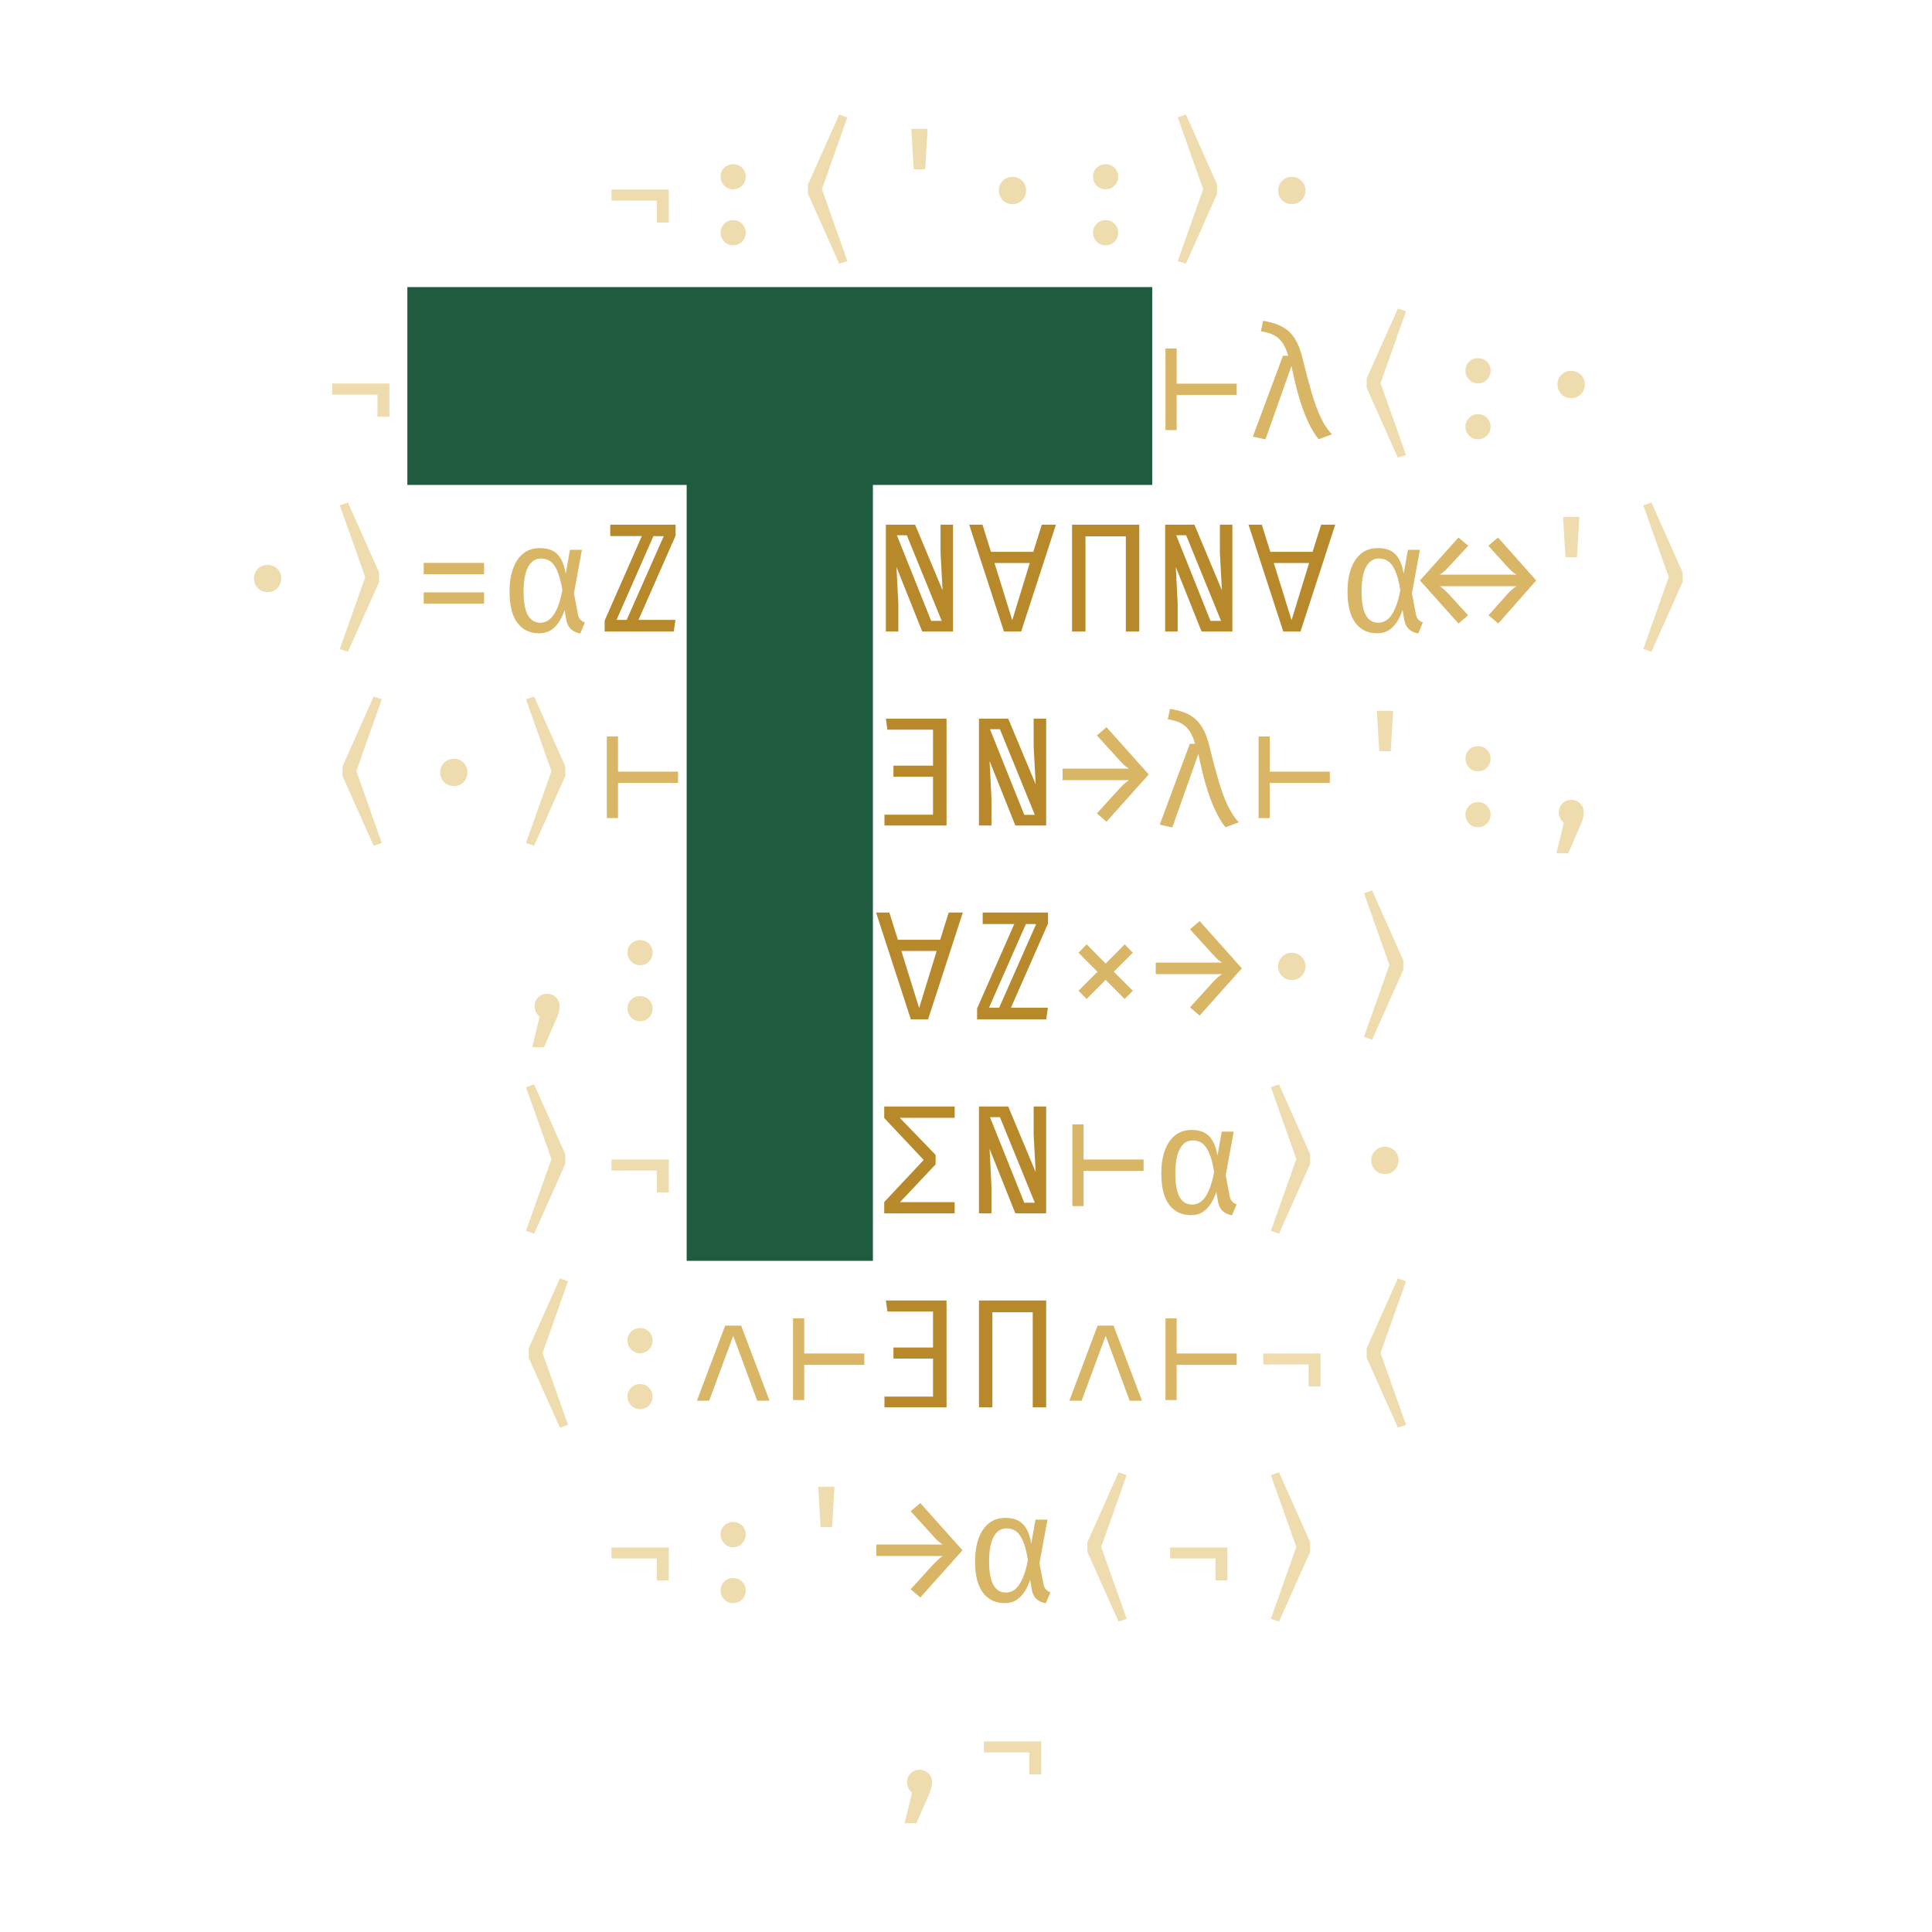
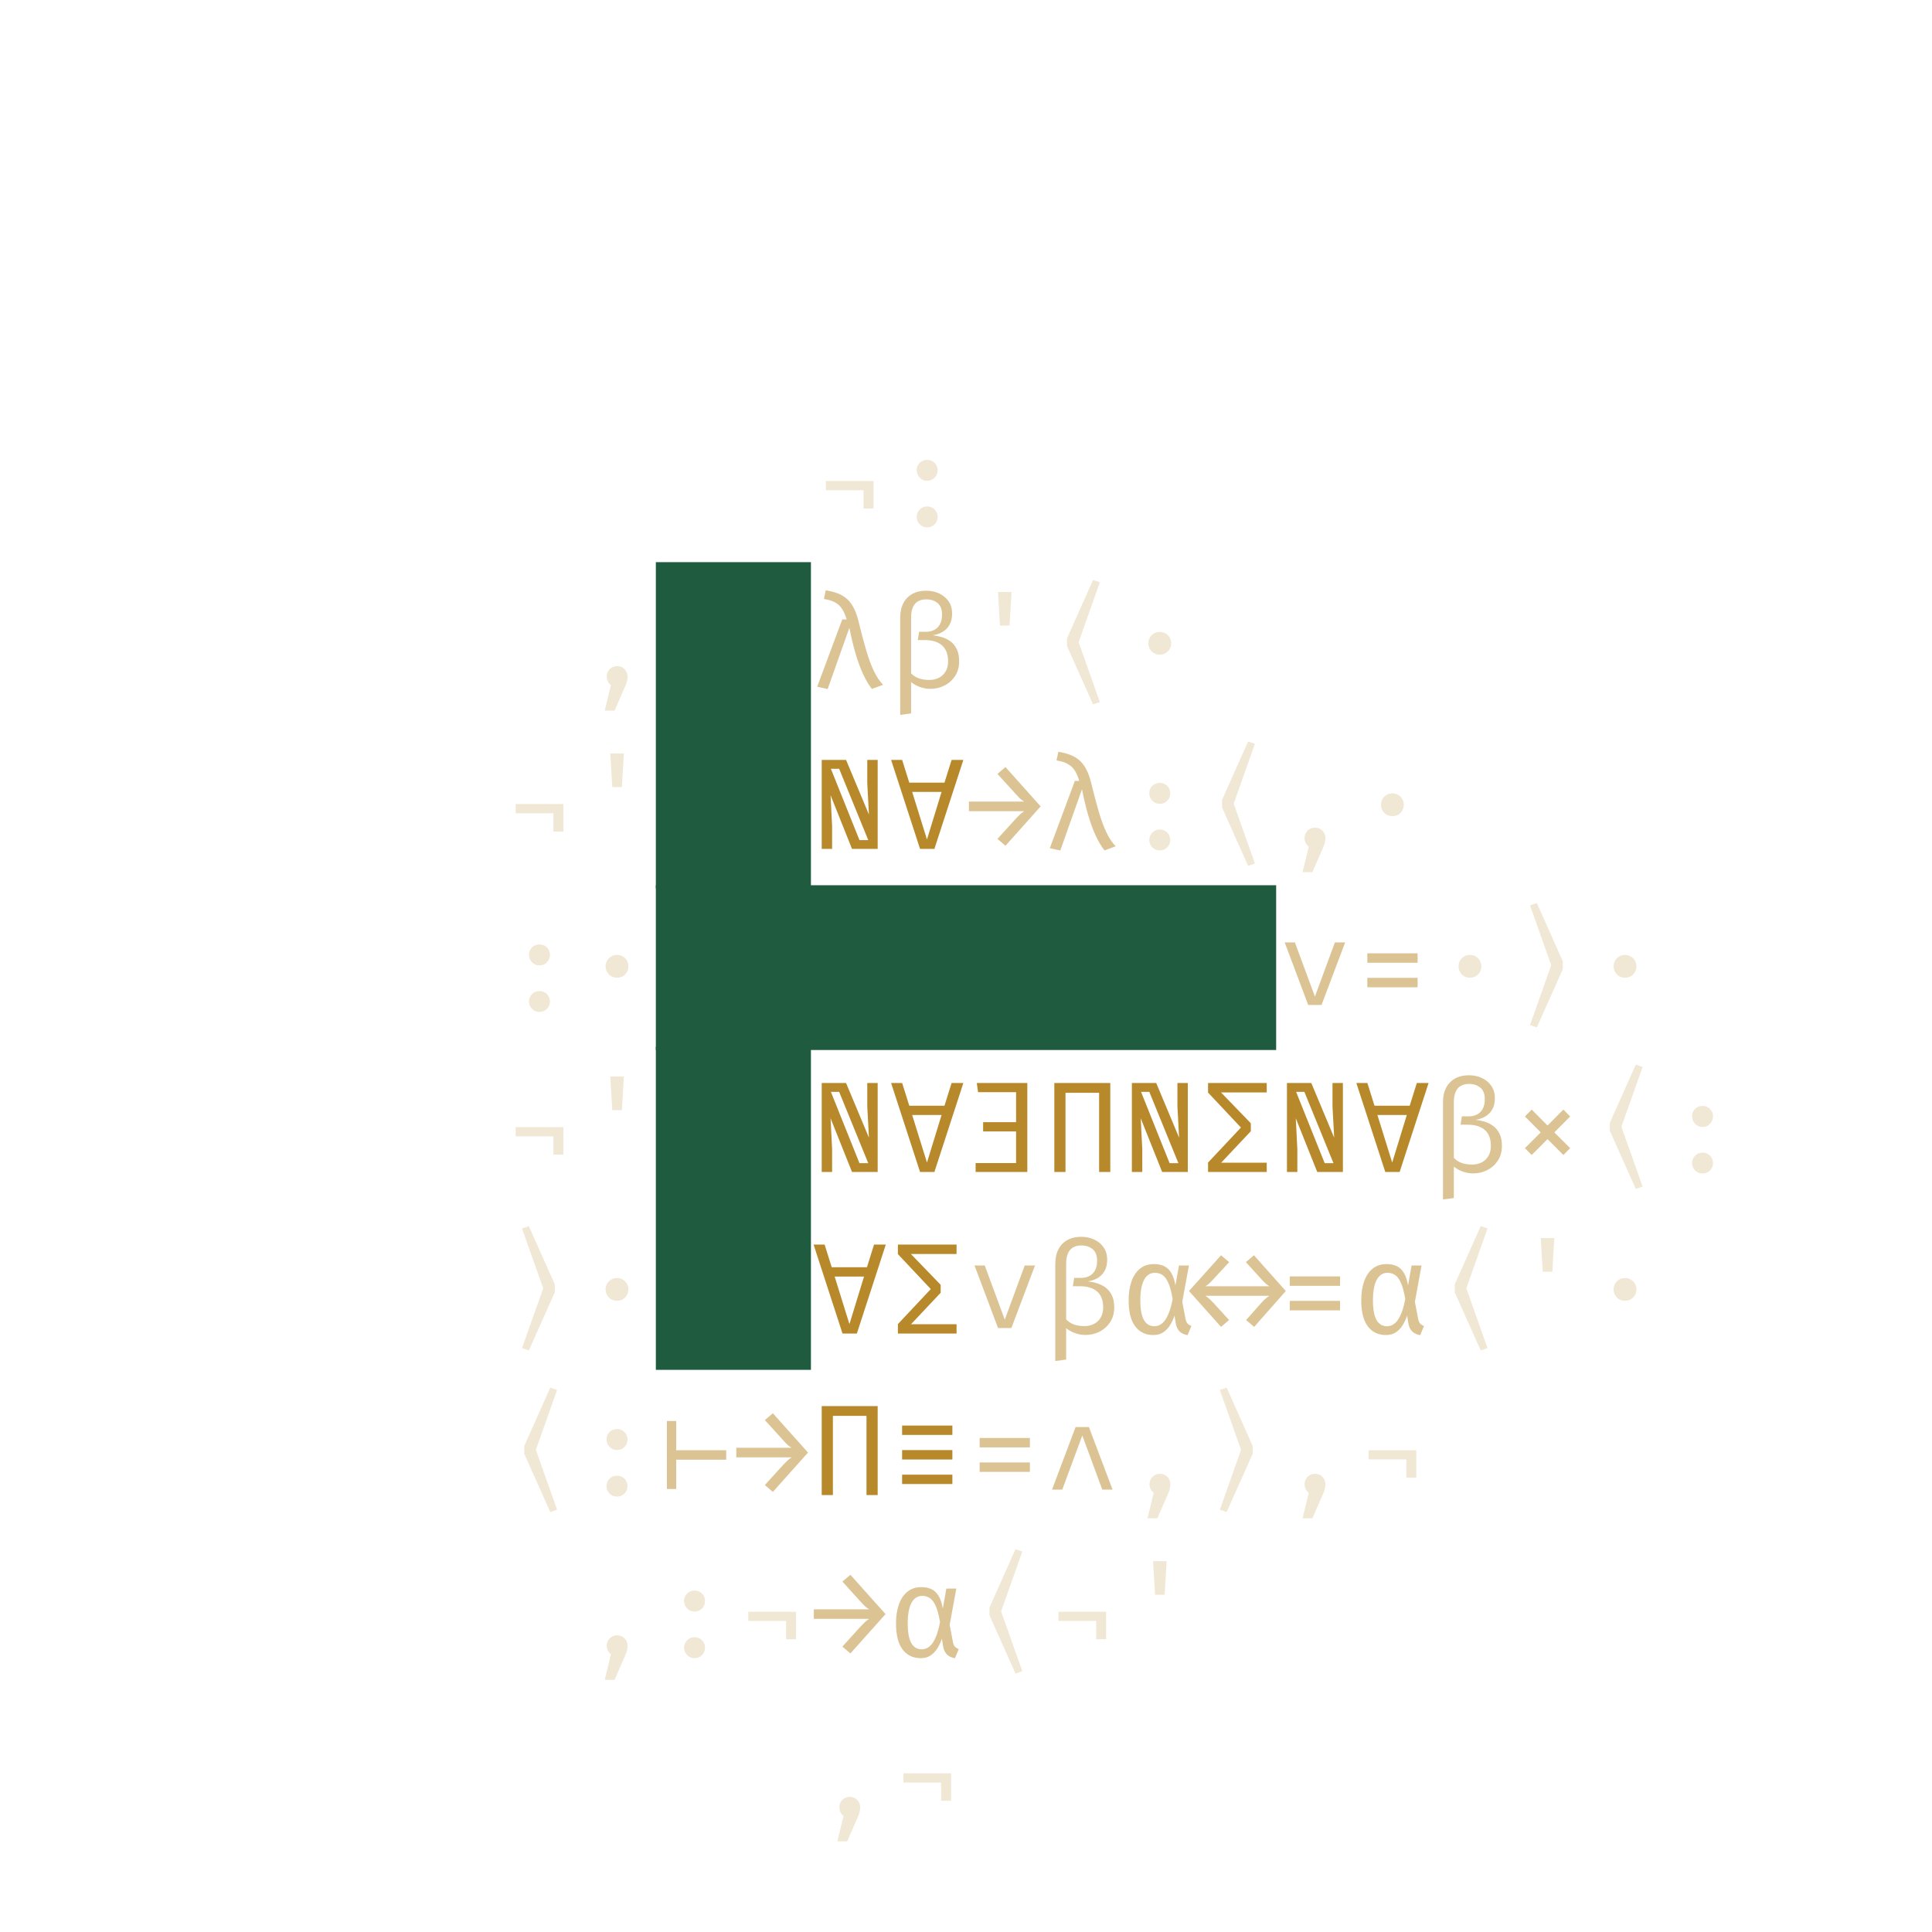
- <svg xmlns="http://www.w3.org/2000/svg" viewBox="0 0 249 249" width="249" height="249" role="img" aria-label="ledger">
-   <style>
- .block{fill:#1f5c3f}.band0{fill:#b8892b}.band1{fill:#d9b566}.band2{fill:#efdcae}
- @media (prefers-color-scheme: dark){.block{fill:#5fcf95}.band0{fill:#d8a940}.band1{fill:#8c6a24}.band2{fill:#4f3d17}}
- </style>
-   <path class="band2" d="M86.19 24.43V28.69H84.65V25.86H78.81V24.43ZM92.87 29.98Q92.87 29.33 93.34 28.85Q93.8 28.37 94.48 28.37Q95.18 28.37 95.65 28.85Q96.11 29.33 96.11 29.98Q96.11 30.66 95.65 31.14Q95.18 31.61 94.48 31.61Q93.8 31.61 93.34 31.14Q92.87 30.66 92.87 29.98ZM92.87 22.77Q92.87 22.31 93.08 21.95Q93.29 21.59 93.66 21.38Q94.03 21.16 94.48 21.16Q95.18 21.16 95.65 21.63Q96.11 22.1 96.11 22.77Q96.11 23.43 95.65 23.92Q95.18 24.4 94.48 24.4Q93.8 24.4 93.34 23.92Q92.87 23.43 92.87 22.77ZM109.21 33.64 108.16 33.99 104.14 24.99V23.77L108.16 14.76L109.21 15.12L105.93 24.38ZM117.76 21.81 117.45 16.61H119.55L119.24 21.81ZM128.73 24.54Q128.73 24.05 128.96 23.66Q129.19 23.26 129.58 23.03Q129.98 22.79 130.48 22.79Q130.99 22.79 131.39 23.03Q131.79 23.26 132.02 23.66Q132.25 24.05 132.25 24.54Q132.25 25.03 132.02 25.44Q131.79 25.84 131.39 26.08Q130.99 26.31 130.48 26.31Q129.98 26.31 129.58 26.08Q129.19 25.84 128.96 25.44Q128.73 25.03 128.73 24.54ZM140.87 29.98Q140.87 29.33 141.34 28.85Q141.8 28.37 142.48 28.37Q143.18 28.37 143.65 28.85Q144.11 29.33 144.11 29.98Q144.11 30.66 143.65 31.14Q143.18 31.61 142.48 31.61Q141.8 31.61 141.34 31.14Q140.87 30.66 140.87 29.98ZM140.87 22.77Q140.87 22.31 141.08 21.95Q141.29 21.59 141.66 21.38Q142.03 21.16 142.48 21.16Q143.18 21.16 143.65 21.63Q144.11 22.1 144.11 22.77Q144.11 23.43 143.65 23.92Q143.18 24.4 142.48 24.4Q141.8 24.4 141.34 23.92Q140.87 23.43 140.87 22.77ZM151.79 33.64 152.84 33.99 156.86 24.99V23.77L152.84 14.76L151.79 15.12L155.07 24.38ZM164.73 24.54Q164.73 24.05 164.96 23.66Q165.19 23.26 165.58 23.03Q165.98 22.79 166.48 22.79Q166.99 22.79 167.39 23.03Q167.79 23.26 168.02 23.66Q168.25 24.05 168.25 24.54Q168.25 25.03 168.02 25.44Q167.79 25.84 167.39 26.08Q166.99 26.31 166.48 26.31Q165.98 26.31 165.58 26.08Q165.19 25.84 164.96 25.44Q164.73 25.03 164.73 24.54ZM50.19 49.43V53.7H48.65V50.86H42.81V49.43ZM181.21 58.64 180.16 58.99 176.14 49.99V48.77L180.16 39.77L181.21 40.12L177.93 49.38ZM188.87 54.98Q188.87 54.34 189.34 53.86Q189.8 53.38 190.48 53.38Q191.18 53.38 191.65 53.86Q192.11 54.34 192.11 54.98Q192.11 55.66 191.65 56.14Q191.18 56.61 190.48 56.61Q189.8 56.61 189.34 56.14Q188.87 55.66 188.87 54.98ZM188.87 47.77Q188.87 47.31 189.08 46.95Q189.29 46.59 189.66 46.38Q190.03 46.16 190.48 46.16Q191.18 46.16 191.65 46.63Q192.11 47.1 192.11 47.77Q192.11 48.43 191.65 48.92Q191.18 49.41 190.48 49.41Q189.8 49.41 189.34 48.92Q188.87 48.43 188.87 47.77ZM200.73 49.55Q200.73 49.05 200.96 48.66Q201.19 48.27 201.58 48.03Q201.98 47.8 202.48 47.8Q202.99 47.8 203.39 48.03Q203.79 48.27 204.02 48.66Q204.25 49.05 204.25 49.55Q204.25 50.03 204.02 50.44Q203.79 50.84 203.39 51.08Q202.99 51.31 202.48 51.31Q201.98 51.31 201.58 51.08Q201.19 50.84 200.96 50.44Q200.73 50.03 200.73 49.55ZM32.73 74.55Q32.73 74.06 32.96 73.66Q33.19 73.27 33.59 73.03Q33.98 72.8 34.48 72.8Q34.99 72.8 35.39 73.03Q35.79 73.27 36.02 73.66Q36.25 74.06 36.25 74.55Q36.25 75.04 36.02 75.44Q35.79 75.84 35.39 76.08Q34.99 76.31 34.48 76.31Q33.98 76.31 33.59 76.08Q33.19 75.84 32.96 75.44Q32.73 75.04 32.73 74.55ZM43.79 83.65 44.84 84 48.86 75V73.78L44.84 64.77L43.79 65.12L47.07 74.38ZM201.76 71.81 201.45 66.62H203.55L203.24 71.81ZM211.79 83.65 212.84 84 216.86 75V73.78L212.84 64.77L211.79 65.12L215.07 74.38ZM49.21 108.65 48.16 109 44.14 100V98.78L48.16 89.77L49.21 90.12L45.93 99.38ZM56.73 99.55Q56.73 99.06 56.96 98.66Q57.19 98.27 57.59 98.03Q57.98 97.8 58.48 97.8Q58.99 97.8 59.39 98.03Q59.79 98.27 60.02 98.66Q60.25 99.06 60.25 99.55Q60.25 100.04 60.02 100.44Q59.79 100.84 59.39 101.08Q58.99 101.31 58.48 101.31Q57.98 101.31 57.59 101.08Q57.19 100.84 56.96 100.44Q56.73 100.04 56.73 99.55ZM67.79 108.65 68.84 109 72.86 100V98.78L68.84 89.77L67.79 90.12L71.07 99.38ZM177.76 96.81 177.45 91.62H179.55L179.24 96.81ZM188.87 104.98Q188.87 104.34 189.34 103.86Q189.8 103.38 190.48 103.38Q191.18 103.38 191.65 103.86Q192.11 104.34 192.11 104.98Q192.11 105.67 191.65 106.14Q191.18 106.62 190.48 106.62Q189.8 106.62 189.34 106.14Q188.87 105.67 188.87 104.98ZM188.87 97.78Q188.87 97.31 189.08 96.95Q189.29 96.59 189.66 96.38Q190.03 96.17 190.48 96.17Q191.18 96.17 191.65 96.64Q192.11 97.11 192.11 97.78Q192.11 98.44 191.65 98.92Q191.18 99.41 190.48 99.41Q189.8 99.41 189.34 98.92Q188.87 98.44 188.87 97.78ZM202.5 103.09Q203.19 103.09 203.66 103.56Q204.12 104.04 204.12 104.7Q204.12 105.06 204.03 105.43Q203.95 105.8 203.73 106.27L202.11 109.98H200.59L201.55 106.03Q201.25 105.81 201.07 105.45Q200.9 105.09 200.9 104.7Q200.9 104.03 201.36 103.56Q201.82 103.09 202.5 103.09ZM70.5 128.09Q71.19 128.09 71.66 128.56Q72.12 129.03 72.12 129.69Q72.12 130.05 72.03 130.42Q71.95 130.79 71.73 131.26L70.11 134.97H68.59L69.55 131.02Q69.25 130.8 69.08 130.45Q68.9 130.09 68.9 129.69Q68.9 129.02 69.36 128.56Q69.82 128.09 70.5 128.09ZM80.87 129.98Q80.87 129.33 81.34 128.85Q81.8 128.38 82.48 128.38Q83.18 128.38 83.65 128.85Q84.11 129.33 84.11 129.98Q84.11 130.66 83.65 131.14Q83.18 131.61 82.48 131.61Q81.8 131.61 81.34 131.14Q80.87 130.66 80.87 129.98ZM80.87 122.77Q80.87 122.31 81.08 121.95Q81.29 121.59 81.66 121.38Q82.03 121.16 82.48 121.16Q83.18 121.16 83.65 121.63Q84.11 122.1 84.11 122.77Q84.11 123.43 83.65 123.92Q83.18 124.4 82.48 124.4Q81.8 124.4 81.34 123.92Q80.87 123.43 80.87 122.77ZM164.73 124.54Q164.73 124.05 164.96 123.66Q165.19 123.26 165.58 123.03Q165.98 122.79 166.48 122.79Q166.99 122.79 167.39 123.03Q167.79 123.26 168.02 123.66Q168.25 124.05 168.25 124.54Q168.25 125.03 168.02 125.44Q167.79 125.84 167.39 126.08Q166.99 126.31 166.48 126.31Q165.98 126.31 165.58 126.08Q165.19 125.84 164.96 125.44Q164.73 125.03 164.73 124.54ZM175.79 133.64 176.84 134 180.86 124.99V123.77L176.84 114.76L175.79 115.12L179.07 124.37ZM67.79 158.64 68.84 159 72.86 150V148.77L68.84 139.76L67.79 140.12L71.07 149.38ZM86.19 149.44V153.69H84.65V150.86H78.81V149.44ZM163.79 158.64 164.84 159 168.86 150V148.77L164.84 139.76L163.79 140.12L167.07 149.38ZM176.73 149.54Q176.73 149.05 176.96 148.66Q177.19 148.26 177.58 148.03Q177.98 147.79 178.48 147.79Q178.99 147.79 179.39 148.03Q179.79 148.26 180.02 148.66Q180.25 149.05 180.25 149.54Q180.25 150.03 180.02 150.44Q179.79 150.84 179.39 151.08Q178.99 151.31 178.48 151.31Q177.98 151.31 177.58 151.08Q177.19 150.84 176.96 150.44Q176.73 150.03 176.73 149.54ZM73.21 183.64 72.16 184 68.14 175V173.77L72.16 164.76L73.21 165.12L69.93 174.38ZM80.87 179.98Q80.87 179.33 81.34 178.85Q81.8 178.38 82.48 178.38Q83.18 178.38 83.65 178.85Q84.11 179.33 84.11 179.98Q84.11 180.66 83.65 181.14Q83.18 181.61 82.48 181.61Q81.8 181.61 81.34 181.14Q80.87 180.66 80.87 179.98ZM80.87 172.77Q80.87 172.31 81.08 171.95Q81.29 171.59 81.66 171.38Q82.03 171.16 82.48 171.16Q83.18 171.16 83.65 171.63Q84.11 172.1 84.11 172.77Q84.11 173.44 83.65 173.92Q83.18 174.41 82.48 174.41Q81.8 174.41 81.34 173.92Q80.87 173.44 80.87 172.77ZM170.19 174.44V178.69H168.65V175.86H162.81V174.44ZM181.21 183.64 180.16 184 176.14 175V173.77L180.16 164.76L181.21 165.12L177.93 174.38ZM86.19 199.44V203.69H84.65V200.86H78.81V199.44ZM92.87 204.98Q92.87 204.33 93.34 203.85Q93.8 203.38 94.48 203.38Q95.18 203.38 95.65 203.85Q96.11 204.33 96.11 204.98Q96.11 205.66 95.65 206.14Q95.18 206.61 94.48 206.61Q93.8 206.61 93.34 206.14Q92.87 205.66 92.87 204.98ZM92.87 197.77Q92.87 197.31 93.08 196.95Q93.29 196.59 93.66 196.38Q94.03 196.16 94.48 196.16Q95.18 196.16 95.65 196.63Q96.11 197.1 96.11 197.77Q96.11 198.44 95.65 198.92Q95.18 199.41 94.48 199.41Q93.8 199.41 93.34 198.92Q92.87 198.44 92.87 197.77ZM105.76 196.81 105.45 191.61H107.55L107.24 196.81ZM145.21 208.64 144.16 209 140.14 200V198.77L144.16 189.76L145.21 190.12L141.93 199.38ZM158.19 199.44V203.69H156.65V200.86H150.81V199.44ZM163.79 208.64 164.84 209 168.86 200V198.77L164.84 189.76L163.79 190.12L167.07 199.38ZM118.5 228.09Q119.19 228.09 119.66 228.56Q120.12 229.03 120.12 229.69Q120.12 230.05 120.03 230.42Q119.95 230.79 119.73 231.26L118.11 234.97H116.59L117.55 231.02Q117.25 230.8 117.08 230.45Q116.9 230.09 116.9 229.69Q116.9 229.02 117.36 228.56Q117.82 228.09 118.5 228.09ZM134.19 224.44V228.69H132.65V225.86H126.81V224.44Z" />
-   <path class="band1" d="M150.97 50.91V49.45H159.39V50.91ZM151.65 44.91V55.43H150.21V44.91ZM165.35 45.85H166.03Q165.75 44.91 165.35 44.27Q164.95 43.63 164.28 43.25Q163.61 42.86 162.51 42.7L162.79 41.35Q163.95 41.53 164.79 41.89Q165.64 42.24 166.24 42.84Q166.83 43.43 167.24 44.31Q167.65 45.2 167.93 46.41Q168.51 48.77 169.05 50.63Q169.59 52.48 170.23 53.82Q170.86 55.16 171.67 55.98L169.94 56.61Q169.21 55.7 168.59 54.36Q167.96 53.02 167.43 51.22Q166.9 49.42 166.45 47.16L163.09 56.63L161.47 56.27ZM62.39 72.55V74H54.61V72.55ZM62.39 76.34V77.8H54.61V76.34ZM69.6 70.64Q70.49 70.64 71.15 70.94Q71.81 71.25 72.25 71.97Q72.7 72.69 72.91 73.94L73.46 70.86H75L73.97 76.47L74.49 79.2Q74.58 79.62 74.78 79.84Q74.99 80.07 75.38 80.22L74.79 81.64Q74.04 81.52 73.56 81.06Q73.08 80.59 72.95 79.73L72.77 78.61Q72.5 79.42 72.08 80.1Q71.65 80.79 71.02 81.2Q70.39 81.62 69.49 81.62Q67.7 81.62 66.69 80.28Q65.67 78.94 65.67 76.22Q65.67 74.59 66.11 73.33Q66.55 72.06 67.42 71.35Q68.29 70.64 69.6 70.64ZM69.73 71.98Q68.65 71.98 68.06 73.07Q67.48 74.16 67.48 76.22Q67.48 78.31 68.03 79.28Q68.58 80.26 69.65 80.26Q70.02 80.26 70.41 80.09Q70.8 79.93 71.17 79.48Q71.55 79.04 71.89 78.21Q72.23 77.38 72.48 76.05Q72.21 74.43 71.81 73.55Q71.42 72.67 70.91 72.33Q70.39 71.98 69.73 71.98ZM177.6 70.64Q178.49 70.64 179.15 70.94Q179.81 71.25 180.25 71.97Q180.7 72.69 180.91 73.94L181.46 70.86H183L181.97 76.47L182.49 79.2Q182.58 79.62 182.79 79.84Q182.99 80.07 183.38 80.22L182.79 81.64Q182.04 81.52 181.56 81.06Q181.08 80.59 180.95 79.73L180.77 78.61Q180.5 79.42 180.07 80.1Q179.65 80.79 179.02 81.2Q178.39 81.62 177.49 81.62Q175.7 81.62 174.69 80.28Q173.67 78.94 173.67 76.22Q173.67 74.59 174.11 73.33Q174.55 72.06 175.42 71.35Q176.29 70.64 177.6 70.64ZM177.73 71.98Q176.65 71.98 176.06 73.07Q175.48 74.16 175.48 76.22Q175.48 78.31 176.03 79.28Q176.58 80.26 177.65 80.26Q178.02 80.26 178.41 80.09Q178.8 79.93 179.18 79.48Q179.55 79.04 179.89 78.21Q180.23 77.38 180.48 76.05Q180.21 74.43 179.81 73.55Q179.42 72.67 178.9 72.33Q178.39 71.98 177.73 71.98ZM197.99 74.81 193.1 80.36 191.85 79.3 194.16 76.7Q194.43 76.38 194.75 76.08Q195.08 75.79 195.44 75.55H185.56Q185.92 75.79 186.24 76.08Q186.55 76.38 186.84 76.7L189.21 79.3L187.97 80.36L183.01 74.81L187.97 69.28L189.23 70.34L186.84 72.92Q186.57 73.22 186.38 73.4Q186.2 73.59 186.02 73.73Q185.85 73.88 185.56 74.06H195.44Q195.16 73.88 194.98 73.73Q194.8 73.59 194.62 73.4Q194.44 73.22 194.16 72.92L191.82 70.34L193.07 69.28ZM78.97 100.91V99.45H87.39V100.91ZM79.65 94.91V105.44H78.21V94.91ZM142.61 93.72 148.05 99.81 142.61 105.9 141.37 104.84 144.22 101.7Q144.51 101.38 144.82 101.08Q145.14 100.79 145.51 100.55H136.95V99.06H145.5Q145.22 98.88 145.03 98.73Q144.85 98.59 144.68 98.4Q144.5 98.22 144.22 97.92L141.37 94.78ZM153.35 95.86H154.03Q153.75 94.92 153.35 94.28Q152.95 93.64 152.28 93.25Q151.61 92.87 150.51 92.7L150.79 91.36Q151.95 91.54 152.79 91.89Q153.64 92.25 154.24 92.84Q154.83 93.44 155.24 94.31Q155.65 95.2 155.93 96.42Q156.51 98.78 157.05 100.63Q157.59 102.48 158.23 103.82Q158.86 105.16 159.67 105.98L157.94 106.62Q157.21 105.7 156.59 104.36Q155.96 103.02 155.43 101.22Q154.9 99.43 154.45 97.16L151.09 106.64L149.47 106.28ZM162.97 100.91V99.45H171.39V100.91ZM163.65 94.91V105.44H162.21V94.91ZM144.95 121.71 146 122.79 143.55 125.24 146 127.69 144.95 128.75 142.5 126.29 140.05 128.75 139 127.69 141.45 125.24 139 122.79 140.05 121.71 142.5 124.19ZM154.61 118.71 160.05 124.8 154.61 130.89 153.37 129.83 156.22 126.69Q156.51 126.37 156.82 126.08Q157.14 125.78 157.51 125.54H148.95V124.06H157.5Q157.22 123.87 157.03 123.73Q156.85 123.58 156.68 123.4Q156.5 123.21 156.22 122.91L153.37 119.77ZM138.97 150.91V149.44H147.39V150.91ZM139.65 144.91V155.44H138.21V144.91ZM153.6 145.63Q154.49 145.63 155.15 145.94Q155.81 146.25 156.25 146.97Q156.7 147.69 156.91 148.94L157.46 145.85H159L157.97 151.47L158.49 154.19Q158.58 154.61 158.79 154.84Q158.99 155.06 159.38 155.22L158.79 156.63Q158.04 156.51 157.56 156.06Q157.08 155.59 156.95 154.73L156.77 153.6Q156.5 154.41 156.07 155.1Q155.65 155.78 155.02 156.2Q154.39 156.61 153.49 156.61Q151.7 156.61 150.69 155.27Q149.67 153.94 149.67 151.22Q149.67 149.58 150.11 148.32Q150.55 147.06 151.42 146.35Q152.29 145.63 153.6 145.63ZM153.73 146.98Q152.65 146.98 152.06 148.07Q151.48 149.16 151.48 151.22Q151.48 153.3 152.03 154.28Q152.58 155.25 153.65 155.25Q154.02 155.25 154.41 155.09Q154.8 154.92 155.18 154.48Q155.55 154.03 155.89 153.2Q156.23 152.38 156.48 151.04Q156.21 149.42 155.81 148.54Q155.42 147.66 154.9 147.32Q154.39 146.98 153.73 146.98ZM95.52 170.85 99.18 180.53H97.59L94.5 172.16L91.4 180.53H89.82L93.46 170.85ZM102.97 175.91V174.44H111.39V175.91ZM103.65 169.91V180.44H102.21V169.91ZM143.52 170.85 147.18 180.53H145.59L142.5 172.16L139.4 180.53H137.82L141.46 170.85ZM150.97 175.91V174.44H159.39V175.91ZM151.65 169.91V180.44H150.21V169.91ZM118.61 193.72 124.05 199.8 118.61 205.89 117.37 204.83 120.22 201.69Q120.51 201.38 120.83 201.08Q121.14 200.78 121.51 200.54H112.95V199.06H121.5Q121.22 198.88 121.03 198.73Q120.85 198.58 120.67 198.4Q120.5 198.22 120.22 197.91L117.37 194.77ZM129.6 195.63Q130.49 195.63 131.15 195.94Q131.81 196.25 132.25 196.97Q132.7 197.69 132.91 198.94L133.46 195.85H135L133.97 201.47L134.49 204.19Q134.58 204.61 134.79 204.84Q134.99 205.06 135.38 205.22L134.79 206.63Q134.04 206.51 133.56 206.06Q133.08 205.59 132.95 204.73L132.77 203.6Q132.5 204.41 132.07 205.1Q131.65 205.78 131.02 206.2Q130.39 206.61 129.49 206.61Q127.7 206.61 126.69 205.27Q125.67 203.94 125.67 201.22Q125.67 199.58 126.11 198.32Q126.55 197.06 127.42 196.35Q128.29 195.63 129.6 195.63ZM129.73 196.98Q128.65 196.98 128.06 198.07Q127.48 199.16 127.48 201.22Q127.48 203.3 128.03 204.28Q128.58 205.25 129.65 205.25Q130.02 205.25 130.41 205.09Q130.8 204.92 131.18 204.48Q131.55 204.03 131.89 203.2Q132.23 202.38 132.48 201.04Q132.21 199.42 131.81 198.54Q131.42 197.66 130.9 197.32Q130.39 196.98 129.73 196.98Z" />
-   <path class="band0" d="M78.65 67.62H87.07V69.04L82.29 79.89H87.05L86.84 81.39H77.93V79.98L82.72 69.09H78.65ZM84.22 69.09 79.46 79.89H80.77L85.54 69.11ZM118.86 81.39 115.54 73.08 115.78 77.87V81.39H114.17V67.62H117.94L121.48 76.08L121.22 71.23V67.62H122.83V81.39ZM121.37 80.02 116.87 68.98H115.59L120.01 80.02ZM133.17 71.12H127.72L126.62 67.62H124.91L129.39 81.39H131.61L136.09 67.62H134.27ZM128.17 72.56H132.72L130.46 79.93ZM145.1 81.39V69.12H139.9V81.39H138.17V67.62H146.83V81.39ZM154.86 81.39 151.54 73.08 151.78 77.87V81.39H150.17V67.62H153.94L157.48 76.08L157.22 71.23V67.62H158.83V81.39ZM157.37 80.02 152.87 68.98H151.59L156.01 80.02ZM169.17 71.12H163.72L162.62 67.62H160.91L165.39 81.39H167.61L172.09 67.62H170.27ZM164.17 72.56H168.72L166.46 79.93ZM120.25 94.04V98.68H115.15V100.11H120.25V105H113.99V106.39H121.99V92.62H114.17L114.37 94.04ZM130.86 106.39 127.54 98.08 127.78 102.87V106.39H126.17V92.62H129.94L133.48 101.08L133.22 96.23V92.62H134.83V106.39ZM133.37 105.02 128.87 93.98H127.59L132.01 105.02ZM121.17 121.12H115.72L114.62 117.61H112.91L117.39 131.38H119.61L124.09 117.61H122.27ZM116.17 122.56H120.72L118.46 129.92ZM126.65 117.61H135.07V119.03L130.29 129.88H135.05L134.84 131.38H125.93V129.97L130.72 119.09H126.65ZM132.22 119.09 127.46 129.88H128.77L133.54 119.1ZM120.58 150.07 115.99 154.94H123.04V156.38H113.96V154.92L119.05 149.5L113.96 144.09V142.61H123.04V144.07H115.97L120.58 148.84ZM130.86 156.38 127.54 148.07 127.78 152.86V156.38H126.17V142.61H129.94L133.48 151.07L133.22 146.23V142.61H134.83V156.38ZM133.37 155.01 128.87 143.98H127.59L132.01 155.01ZM120.25 169.03V173.67H115.15V175.1H120.25V180H113.99V181.38H121.99V167.61H114.17L114.37 169.03ZM133.1 181.38V169.12H127.9V181.38H126.17V167.61H134.83V181.38Z" />
-   <g class="block">
-     <rect x="52.5" y="37" width="96" height="25.5" />
-     <rect x="88.5" y="62" width="24" height="100.5" />
+ <svg xmlns="http://www.w3.org/2000/svg" viewBox="0 0 299 299" width="299" height="299" role="img" aria-label="ledger">
+   <path data-layer="shadow" fill="#b8892b" fill-opacity="0.2" d="M135.19 74.44V78.7H133.65V75.87H127.81V74.44ZM141.87 79.98Q141.87 79.34 142.34 78.86Q142.8 78.38 143.48 78.38Q144.18 78.38 144.65 78.86Q145.11 79.34 145.11 79.98Q145.11 80.67 144.65 81.14Q144.18 81.62 143.48 81.62Q142.8 81.62 142.34 81.14Q141.87 80.67 141.87 79.98ZM141.87 72.78Q141.87 72.31 142.08 71.95Q142.29 71.59 142.66 71.38Q143.03 71.17 143.48 71.17Q144.18 71.17 144.65 71.64Q145.11 72.11 145.11 72.78Q145.11 73.44 144.65 73.92Q144.18 74.41 143.48 74.41Q142.8 74.41 142.34 73.92Q141.87 73.44 141.87 72.78ZM95.5 103.09Q96.19 103.09 96.66 103.56Q97.12 104.04 97.12 104.7Q97.12 105.06 97.03 105.43Q96.95 105.8 96.73 106.27L95.11 109.98H93.59L94.55 106.03Q94.25 105.81 94.08 105.45Q93.9 105.09 93.9 104.7Q93.9 104.03 94.36 103.56Q94.82 103.09 95.5 103.09ZM154.76 96.81 154.45 91.62H156.55L156.24 96.81ZM170.21 108.65 169.16 109 165.14 100V98.78L169.16 89.77L170.21 90.12L166.93 99.38ZM177.73 99.55Q177.73 99.06 177.96 98.66Q178.19 98.27 178.58 98.03Q178.98 97.8 179.48 97.8Q179.99 97.8 180.39 98.03Q180.79 98.27 181.02 98.66Q181.25 99.06 181.25 99.55Q181.25 100.04 181.02 100.44Q180.79 100.84 180.39 101.08Q179.99 101.31 179.48 101.31Q178.98 101.31 178.58 101.08Q178.19 100.84 177.96 100.44Q177.73 100.04 177.73 99.55ZM87.19 124.43V128.69H85.65V125.86H79.81V124.43ZM94.76 121.81 94.45 116.61H96.55L96.24 121.81ZM177.87 129.98Q177.87 129.33 178.34 128.85Q178.8 128.38 179.48 128.38Q180.18 128.38 180.65 128.85Q181.11 129.33 181.11 129.98Q181.11 130.66 180.65 131.14Q180.18 131.61 179.48 131.61Q178.8 131.61 178.34 131.14Q177.87 130.66 177.87 129.98ZM177.87 122.77Q177.87 122.31 178.08 121.95Q178.29 121.59 178.66 121.38Q179.03 121.16 179.48 121.16Q180.18 121.16 180.65 121.63Q181.11 122.1 181.11 122.77Q181.11 123.43 180.65 123.92Q180.18 124.4 179.48 124.4Q178.8 124.4 178.34 123.92Q177.87 123.43 177.87 122.77ZM194.21 133.64 193.16 134 189.14 124.99V123.77L193.16 114.76L194.21 115.12L190.93 124.37ZM203.5 128.09Q204.19 128.09 204.66 128.56Q205.12 129.03 205.12 129.69Q205.12 130.05 205.03 130.42Q204.95 130.79 204.73 131.26L203.11 134.97H201.59L202.55 131.02Q202.25 130.8 202.07 130.45Q201.9 130.09 201.9 129.69Q201.9 129.02 202.36 128.56Q202.82 128.09 203.5 128.09ZM213.73 124.54Q213.73 124.05 213.96 123.66Q214.19 123.26 214.58 123.03Q214.98 122.79 215.48 122.79Q215.99 122.79 216.39 123.03Q216.79 123.26 217.02 123.66Q217.25 124.05 217.25 124.54Q217.25 125.03 217.02 125.44Q216.79 125.84 216.39 126.08Q215.99 126.31 215.48 126.31Q214.98 126.31 214.58 126.08Q214.19 125.84 213.96 125.44Q213.73 125.03 213.73 124.54ZM81.87 154.98Q81.87 154.33 82.34 153.85Q82.8 153.38 83.48 153.38Q84.18 153.38 84.65 153.85Q85.11 154.33 85.11 154.98Q85.11 155.66 84.65 156.14Q84.18 156.61 83.48 156.61Q82.8 156.61 82.34 156.14Q81.87 155.66 81.87 154.98ZM81.87 147.77Q81.87 147.31 82.08 146.95Q82.29 146.59 82.66 146.38Q83.03 146.16 83.48 146.16Q84.18 146.16 84.65 146.63Q85.11 147.1 85.11 147.77Q85.11 148.44 84.65 148.92Q84.18 149.41 83.48 149.41Q82.8 149.41 82.34 148.92Q81.87 148.44 81.87 147.77ZM93.73 149.54Q93.73 149.05 93.96 148.66Q94.19 148.26 94.59 148.03Q94.98 147.79 95.48 147.79Q95.99 147.79 96.39 148.03Q96.79 148.26 97.02 148.66Q97.25 149.05 97.25 149.54Q97.25 150.03 97.02 150.44Q96.79 150.84 96.39 151.08Q95.99 151.31 95.48 151.31Q94.98 151.31 94.59 151.08Q94.19 150.84 93.96 150.44Q93.73 150.03 93.73 149.54ZM225.73 149.54Q225.73 149.05 225.96 148.66Q226.19 148.26 226.58 148.03Q226.98 147.79 227.48 147.79Q227.99 147.79 228.39 148.03Q228.79 148.26 229.02 148.66Q229.25 149.05 229.25 149.54Q229.25 150.03 229.02 150.44Q228.79 150.84 228.39 151.08Q227.99 151.31 227.48 151.31Q226.98 151.31 226.58 151.08Q226.19 150.84 225.96 150.44Q225.73 150.03 225.73 149.54ZM236.79 158.64 237.84 159 241.86 150V148.77L237.84 139.76L236.79 140.12L240.07 149.38ZM249.73 149.54Q249.73 149.05 249.96 148.66Q250.19 148.26 250.58 148.03Q250.98 147.79 251.48 147.79Q251.99 147.79 252.39 148.03Q252.79 148.26 253.02 148.66Q253.25 149.05 253.25 149.54Q253.25 150.03 253.02 150.44Q252.79 150.84 252.39 151.08Q251.99 151.31 251.48 151.31Q250.98 151.31 250.58 151.08Q250.19 150.84 249.96 150.44Q249.73 150.03 249.73 149.54ZM87.19 174.44V178.69H85.65V175.86H79.81V174.44ZM94.76 171.81 94.45 166.61H96.55L96.24 171.81ZM254.21 183.64 253.16 184 249.14 175V173.77L253.16 164.76L254.21 165.12L250.93 174.38ZM261.87 179.98Q261.87 179.33 262.34 178.85Q262.8 178.38 263.48 178.38Q264.18 178.38 264.64 178.85Q265.11 179.33 265.11 179.98Q265.11 180.66 264.64 181.14Q264.18 181.61 263.48 181.61Q262.8 181.61 262.34 181.14Q261.87 180.66 261.87 179.98ZM261.87 172.77Q261.87 172.31 262.08 171.95Q262.29 171.59 262.66 171.38Q263.03 171.16 263.48 171.16Q264.18 171.16 264.64 171.63Q265.11 172.1 265.11 172.77Q265.11 173.44 264.64 173.92Q264.18 174.41 263.48 174.41Q262.8 174.41 262.34 173.92Q261.87 173.44 261.87 172.77ZM80.79 208.64 81.84 209 85.86 200V198.77L81.84 189.76L80.79 190.12L84.07 199.38ZM93.73 199.54Q93.73 199.05 93.96 198.66Q94.19 198.26 94.59 198.03Q94.98 197.79 95.48 197.79Q95.99 197.79 96.39 198.03Q96.79 198.26 97.02 198.66Q97.25 199.05 97.25 199.54Q97.25 200.03 97.02 200.44Q96.79 200.84 96.39 201.08Q95.99 201.31 95.48 201.31Q94.98 201.31 94.59 201.08Q94.19 200.84 93.96 200.44Q93.73 200.03 93.73 199.54ZM230.21 208.64 229.16 209 225.14 200V198.77L229.16 189.76L230.21 190.12L226.93 199.38ZM238.76 196.81 238.45 191.61H240.55L240.24 196.81ZM249.73 199.54Q249.73 199.05 249.96 198.66Q250.19 198.26 250.58 198.03Q250.98 197.79 251.48 197.79Q251.99 197.79 252.39 198.03Q252.79 198.26 253.02 198.66Q253.25 199.05 253.25 199.54Q253.25 200.03 253.02 200.44Q252.79 200.84 252.39 201.08Q251.99 201.31 251.48 201.31Q250.98 201.31 250.58 201.08Q250.19 200.84 249.96 200.44Q249.73 200.03 249.73 199.54ZM86.21 233.64 85.16 234 81.14 225V223.77L85.16 214.76L86.21 215.12L82.93 224.38ZM93.87 229.98Q93.87 229.33 94.34 228.85Q94.8 228.38 95.48 228.38Q96.18 228.38 96.65 228.85Q97.11 229.33 97.11 229.98Q97.11 230.66 96.65 231.14Q96.18 231.61 95.48 231.61Q94.8 231.61 94.34 231.14Q93.87 230.66 93.87 229.98ZM93.87 222.77Q93.87 222.31 94.08 221.95Q94.29 221.59 94.66 221.38Q95.03 221.16 95.48 221.16Q96.18 221.16 96.65 221.63Q97.11 222.1 97.11 222.77Q97.11 223.44 96.65 223.92Q96.18 224.41 95.48 224.41Q94.8 224.41 94.34 223.92Q93.87 223.44 93.87 222.77ZM179.5 228.09Q180.19 228.09 180.66 228.56Q181.12 229.03 181.12 229.69Q181.12 230.05 181.03 230.42Q180.95 230.79 180.73 231.26L179.11 234.97H177.59L178.55 231.02Q178.25 230.8 178.07 230.45Q177.9 230.09 177.9 229.69Q177.9 229.02 178.36 228.56Q178.82 228.09 179.5 228.09ZM188.79 233.64 189.84 234 193.86 225V223.77L189.84 214.76L188.79 215.12L192.07 224.38ZM203.5 228.09Q204.19 228.09 204.66 228.56Q205.12 229.03 205.12 229.69Q205.12 230.05 205.03 230.42Q204.95 230.79 204.73 231.26L203.11 234.97H201.59L202.55 231.02Q202.25 230.8 202.07 230.45Q201.9 230.09 201.9 229.69Q201.9 229.02 202.36 228.56Q202.82 228.09 203.5 228.09ZM219.19 224.44V228.69H217.65V225.86H211.81V224.44ZM95.5 253.09Q96.19 253.09 96.66 253.56Q97.12 254.03 97.12 254.69Q97.12 255.05 97.03 255.42Q96.95 255.79 96.73 256.26L95.11 259.97H93.59L94.55 256.02Q94.25 255.8 94.08 255.45Q93.9 255.09 93.9 254.69Q93.9 254.02 94.36 253.56Q94.82 253.09 95.5 253.09ZM105.87 254.98Q105.87 254.33 106.34 253.85Q106.8 253.38 107.48 253.38Q108.18 253.38 108.65 253.85Q109.11 254.33 109.11 254.98Q109.11 255.66 108.65 256.14Q108.18 256.62 107.48 256.62Q106.8 256.62 106.34 256.14Q105.87 255.66 105.87 254.98ZM105.87 247.77Q105.87 247.31 106.08 246.95Q106.29 246.59 106.66 246.38Q107.03 246.16 107.48 246.16Q108.18 246.16 108.65 246.63Q109.11 247.1 109.11 247.77Q109.11 248.44 108.65 248.92Q108.18 249.41 107.48 249.41Q106.8 249.41 106.34 248.92Q105.87 248.44 105.87 247.77ZM123.19 249.44V253.69H121.65V250.86H115.81V249.44ZM158.21 258.64 157.16 259 153.14 250V248.77L157.16 239.76L158.21 240.12L154.93 249.38ZM171.19 249.44V253.69H169.65V250.86H163.81V249.44ZM178.76 246.81 178.45 241.61H180.55L180.24 246.81ZM131.5 278.09Q132.19 278.09 132.66 278.56Q133.12 279.03 133.12 279.69Q133.12 280.06 133.03 280.43Q132.95 280.8 132.73 281.26L131.11 284.97H129.59L130.55 281.02Q130.25 280.81 130.07 280.45Q129.9 280.09 129.9 279.69Q129.9 279.02 130.36 278.56Q130.82 278.09 131.5 278.09ZM147.19 274.44V278.69H145.65V275.87H139.81V274.44Z" />
+   <path data-layer="shadow" fill="#b8892b" fill-opacity="0.5" d="M130.35 95.86H131.03Q130.75 94.92 130.35 94.28Q129.95 93.64 129.28 93.25Q128.61 92.87 127.51 92.7L127.79 91.36Q128.95 91.54 129.79 91.89Q130.64 92.25 131.24 92.84Q131.83 93.44 132.24 94.31Q132.65 95.2 132.93 96.42Q133.51 98.78 134.05 100.63Q134.59 102.48 135.23 103.82Q135.86 105.16 136.67 105.98L134.94 106.62Q134.21 105.7 133.59 104.36Q132.96 103.02 132.43 101.22Q131.9 99.43 131.45 97.16L128.09 106.64L126.47 106.28ZM143.33 91.42Q144.42 91.42 145.33 91.84Q146.25 92.26 146.8 93.05Q147.35 93.84 147.35 94.96Q147.35 96.01 146.94 96.71Q146.53 97.42 145.84 97.81Q145.16 98.2 144.34 98.31Q145.05 98.39 145.78 98.61Q146.51 98.83 147.11 99.27Q147.71 99.72 148.07 100.46Q148.44 101.21 148.44 102.34Q148.44 103.66 147.81 104.62Q147.18 105.58 146.17 106.09Q145.16 106.61 144 106.61Q143.07 106.61 142.19 106.25Q141.31 105.9 140.57 105.2L140.84 104.04Q141.39 104.67 142.12 104.95Q142.85 105.23 143.84 105.23Q144.63 105.23 145.28 104.91Q145.94 104.59 146.33 103.94Q146.73 103.29 146.73 102.34Q146.73 100.73 145.81 99.9Q144.88 99.06 143.13 99.06H142.04L142.24 97.78H143.29Q143.98 97.78 144.55 97.5Q145.12 97.23 145.45 96.64Q145.79 96.06 145.79 95.12Q145.79 93.89 145.09 93.32Q144.4 92.76 143.36 92.76Q142.2 92.76 141.6 93.46Q141 94.16 141 95.61V110.41L139.32 110.64V95.59Q139.32 94.28 139.81 93.34Q140.29 92.42 141.19 91.92Q142.08 91.42 143.33 91.42ZM155.61 118.71 161.05 124.8 155.61 130.89 154.37 129.83 157.22 126.69Q157.51 126.37 157.82 126.08Q158.14 125.78 158.51 125.54H149.95V124.06H158.5Q158.22 123.87 158.03 123.73Q157.85 123.58 157.68 123.4Q157.5 123.21 157.22 122.91L154.37 119.77ZM166.35 120.85H167.03Q166.75 119.91 166.35 119.27Q165.95 118.63 165.28 118.25Q164.61 117.86 163.51 117.69L163.79 116.35Q164.95 116.53 165.79 116.89Q166.64 117.24 167.24 117.84Q167.83 118.43 168.24 119.31Q168.65 120.19 168.93 121.41Q169.51 123.77 170.05 125.63Q170.59 127.48 171.23 128.82Q171.86 130.16 172.67 130.97L170.94 131.61Q170.21 130.69 169.59 129.35Q168.96 128.01 168.43 126.22Q167.9 124.42 167.45 122.15L164.09 131.63L162.47 131.27ZM204.52 155.53 208.18 145.85H206.59L203.5 154.23L200.4 145.85H198.82L202.46 155.53ZM219.39 147.54V149H211.61V147.54ZM219.39 151.33V152.79H211.61V151.33ZM227.33 166.41Q228.42 166.41 229.33 166.83Q230.25 167.25 230.8 168.05Q231.35 168.84 231.35 169.95Q231.35 171 230.94 171.71Q230.53 172.41 229.84 172.81Q229.16 173.19 228.34 173.31Q229.05 173.38 229.78 173.6Q230.51 173.82 231.11 174.27Q231.71 174.72 232.07 175.46Q232.44 176.2 232.44 177.33Q232.44 178.66 231.81 179.62Q231.18 180.57 230.17 181.09Q229.16 181.6 228 181.6Q227.07 181.6 226.19 181.25Q225.31 180.89 224.57 180.19L224.84 179.03Q225.39 179.66 226.12 179.95Q226.85 180.23 227.84 180.23Q228.63 180.23 229.28 179.91Q229.94 179.58 230.33 178.94Q230.73 178.28 230.73 177.34Q230.73 175.72 229.81 174.89Q228.88 174.06 227.13 174.06H226.04L226.24 172.77H227.29Q227.98 172.77 228.55 172.5Q229.12 172.22 229.45 171.64Q229.79 171.05 229.79 170.11Q229.79 168.88 229.09 168.32Q228.4 167.75 227.36 167.75Q226.2 167.75 225.6 168.45Q225 169.16 225 170.6V185.41L223.32 185.63V170.58Q223.32 169.27 223.81 168.34Q224.29 167.41 225.19 166.91Q226.08 166.41 227.33 166.41ZM241.95 171.72 243 172.79 240.55 175.25 243 177.69 241.95 178.75 239.5 176.29 237.05 178.75 236 177.69 238.45 175.25 236 172.79 237.05 171.72 239.5 174.19ZM156.52 205.53 160.18 195.85H158.59L155.5 204.23L152.4 195.85H150.82L154.46 205.53ZM167.33 191.41Q168.42 191.41 169.33 191.83Q170.25 192.25 170.8 193.05Q171.35 193.84 171.35 194.95Q171.35 196 170.94 196.71Q170.53 197.41 169.84 197.81Q169.16 198.19 168.34 198.31Q169.05 198.38 169.78 198.6Q170.51 198.82 171.11 199.27Q171.71 199.72 172.07 200.46Q172.44 201.2 172.44 202.33Q172.44 203.66 171.81 204.62Q171.18 205.57 170.17 206.09Q169.16 206.6 168 206.6Q167.07 206.6 166.19 206.25Q165.31 205.89 164.57 205.19L164.84 204.03Q165.39 204.66 166.12 204.95Q166.85 205.23 167.84 205.23Q168.63 205.23 169.28 204.91Q169.94 204.58 170.33 203.94Q170.73 203.28 170.73 202.34Q170.73 200.72 169.81 199.89Q168.88 199.06 167.13 199.06H166.04L166.24 197.77H167.29Q167.98 197.77 168.55 197.5Q169.12 197.22 169.45 196.64Q169.79 196.05 169.79 195.11Q169.79 193.88 169.09 193.32Q168.4 192.75 167.36 192.75Q166.2 192.75 165.6 193.45Q165 194.16 165 195.6V210.41L163.32 210.63V195.58Q163.32 194.27 163.81 193.34Q164.29 192.41 165.19 191.91Q166.08 191.41 167.33 191.41ZM178.6 195.63Q179.49 195.63 180.15 195.94Q180.81 196.25 181.25 196.97Q181.7 197.69 181.91 198.94L182.46 195.85H184L182.97 201.47L183.49 204.19Q183.58 204.61 183.79 204.84Q183.99 205.06 184.38 205.22L183.79 206.63Q183.04 206.51 182.56 206.06Q182.08 205.59 181.95 204.73L181.77 203.6Q181.5 204.41 181.07 205.1Q180.65 205.78 180.02 206.2Q179.39 206.61 178.49 206.61Q176.7 206.61 175.69 205.27Q174.67 203.94 174.67 201.22Q174.67 199.58 175.11 198.32Q175.55 197.06 176.42 196.35Q177.29 195.63 178.6 195.63ZM178.73 196.98Q177.65 196.98 177.06 198.07Q176.48 199.16 176.48 201.22Q176.48 203.3 177.03 204.28Q177.58 205.25 178.65 205.25Q179.02 205.25 179.41 205.09Q179.8 204.92 180.18 204.48Q180.55 204.03 180.89 203.2Q181.23 202.38 181.48 201.04Q181.21 199.42 180.81 198.54Q180.42 197.66 179.9 197.32Q179.39 196.98 178.73 196.98ZM198.99 199.8 194.1 205.35 192.85 204.29 195.16 201.69Q195.43 201.38 195.75 201.08Q196.08 200.78 196.44 200.54H186.56Q186.92 200.78 187.24 201.08Q187.55 201.38 187.84 201.69L190.21 204.29L188.97 205.35L184.01 199.8L188.97 194.27L190.23 195.33L187.84 197.91Q187.57 198.22 187.38 198.4Q187.2 198.58 187.02 198.73Q186.85 198.88 186.56 199.06H196.44Q196.16 198.88 195.98 198.73Q195.8 198.58 195.62 198.4Q195.44 198.22 195.16 197.91L192.82 195.33L194.07 194.27ZM207.39 197.54V199H199.61V197.54ZM207.39 201.33V202.79H199.61V201.33ZM214.6 195.63Q215.49 195.63 216.15 195.94Q216.81 196.25 217.25 196.97Q217.7 197.69 217.91 198.94L218.46 195.85H220L218.97 201.47L219.49 204.19Q219.58 204.61 219.79 204.84Q219.99 205.06 220.38 205.22L219.79 206.63Q219.04 206.51 218.56 206.06Q218.08 205.59 217.95 204.73L217.77 203.6Q217.5 204.41 217.07 205.1Q216.65 205.78 216.02 206.2Q215.39 206.61 214.49 206.61Q212.7 206.61 211.69 205.27Q210.67 203.94 210.67 201.22Q210.67 199.58 211.11 198.32Q211.55 197.06 212.42 196.35Q213.29 195.63 214.6 195.63ZM214.73 196.98Q213.65 196.98 213.06 198.07Q212.48 199.16 212.48 201.22Q212.48 203.3 213.03 204.28Q213.58 205.25 214.65 205.25Q215.02 205.25 215.41 205.09Q215.8 204.92 216.18 204.48Q216.55 204.03 216.89 203.2Q217.23 202.38 217.48 201.04Q217.21 199.42 216.81 198.54Q216.42 197.66 215.9 197.32Q215.39 196.98 214.73 196.98ZM103.97 225.91V224.44H112.39V225.91ZM104.65 219.91V230.44H103.21V219.91ZM119.61 218.72 125.05 224.8 119.61 230.89 118.37 229.83 121.22 226.69Q121.51 226.38 121.83 226.08Q122.14 225.78 122.51 225.54H113.95V224.06H122.5Q122.22 223.88 122.03 223.73Q121.85 223.58 121.67 223.4Q121.5 223.22 121.22 222.91L118.37 219.77ZM159.39 222.54V224H151.61V222.54ZM159.39 226.33V227.79H151.61V226.33ZM168.52 220.85 172.18 230.53H170.59L167.5 222.16L164.4 230.53H162.82L166.46 220.85ZM131.61 243.72 137.05 249.8 131.61 255.89 130.37 254.83 133.22 251.69Q133.51 251.38 133.82 251.08Q134.14 250.78 134.51 250.54H125.95V249.06H134.5Q134.22 248.88 134.03 248.73Q133.85 248.58 133.68 248.4Q133.5 248.22 133.22 247.91L130.37 244.77ZM142.6 245.63Q143.49 245.63 144.15 245.94Q144.81 246.25 145.25 246.97Q145.7 247.69 145.91 248.94L146.46 245.85H148L146.97 251.47L147.49 254.19Q147.58 254.61 147.79 254.84Q147.99 255.06 148.38 255.22L147.79 256.63Q147.04 256.51 146.56 256.06Q146.08 255.59 145.95 254.73L145.77 253.6Q145.5 254.41 145.07 255.1Q144.65 255.78 144.02 256.2Q143.39 256.62 142.49 256.62Q140.7 256.62 139.69 255.28Q138.67 253.94 138.67 251.22Q138.67 249.58 139.11 248.32Q139.55 247.06 140.42 246.35Q141.29 245.63 142.6 245.63ZM142.73 246.98Q141.65 246.98 141.06 248.07Q140.48 249.16 140.48 251.22Q140.48 253.3 141.03 254.28Q141.58 255.25 142.65 255.25Q143.02 255.25 143.41 255.09Q143.8 254.92 144.18 254.48Q144.55 254.03 144.89 253.2Q145.23 252.38 145.48 251.04Q145.21 249.42 144.81 248.54Q144.42 247.66 143.9 247.32Q143.39 246.98 142.73 246.98Z" />
+   <path data-layer="shadow" fill="#b8892b" fill-opacity="1" d="M131.86 131.38 128.54 123.07 128.78 127.86V131.38H127.17V117.61H130.94L134.48 126.07L134.22 121.23V117.61H135.83V131.38ZM134.37 130.01 129.87 118.98H128.59L133.01 130.01ZM146.17 121.12H140.72L139.62 117.61H137.91L142.39 131.38H144.61L149.09 117.61H147.27ZM141.17 122.56H145.72L143.46 129.92ZM131.86 181.38 128.54 173.07 128.78 177.86V181.38H127.17V167.61H130.94L134.48 176.07L134.22 171.23V167.61H135.83V181.38ZM134.37 180.01 129.87 168.98H128.59L133.01 180.01ZM146.17 171.12H140.72L139.62 167.61H137.91L142.39 181.38H144.61L149.09 167.61H147.27ZM141.17 172.56H145.72L143.46 179.92ZM157.25 169.03V173.67H152.15V175.1H157.25V180H150.99V181.38H158.99V167.61H151.17L151.37 169.03ZM170.1 181.38V169.12H164.9V181.38H163.17V167.61H171.83V181.38ZM179.86 181.38 176.54 173.07 176.78 177.86V181.38H175.17V167.61H178.94L182.48 176.07L182.22 171.23V167.61H183.83V181.38ZM182.37 180.01 177.87 168.98H176.59L181.01 180.01ZM193.58 175.07 188.99 179.94H196.04V181.38H186.96V179.92L192.05 174.5L186.96 169.09V167.61H196.04V169.07H188.97L193.58 173.84ZM203.86 181.38 200.54 173.07 200.78 177.86V181.38H199.17V167.61H202.94L206.48 176.07L206.22 171.23V167.61H207.83V181.38ZM206.37 180.01 201.87 168.98H200.59L205.01 180.01ZM218.17 171.12H212.72L211.62 167.61H209.91L214.39 181.38H216.61L221.09 167.61H219.27ZM213.17 172.56H217.72L215.46 179.92ZM134.17 196.12H128.72L127.62 192.61H125.91L130.39 206.38H132.61L137.09 192.61H135.27ZM129.17 197.56H133.72L131.46 204.92ZM145.58 200.07 140.99 204.94H148.04V206.38H138.96V204.92L144.05 199.5L138.96 194.09V192.61H148.04V194.07H140.97L145.58 198.84ZM134.1 231.38V219.12H128.9V231.38H127.17V217.61H135.83V231.38ZM147.39 220.62V222.07H139.61V220.62ZM147.39 228.22V229.67H139.61V228.22ZM147.39 224.42V225.88H139.61V224.42Z" />
+   <g data-layer="mark" class="foreground" fill="#1f5c3f">
+     <rect x="101.5" y="87" width="24" height="50.5" />
+     <rect x="101.5" y="137" width="96" height="25.5" />
+     <rect x="101.5" y="162" width="24" height="50" />
  </g>
</svg>
